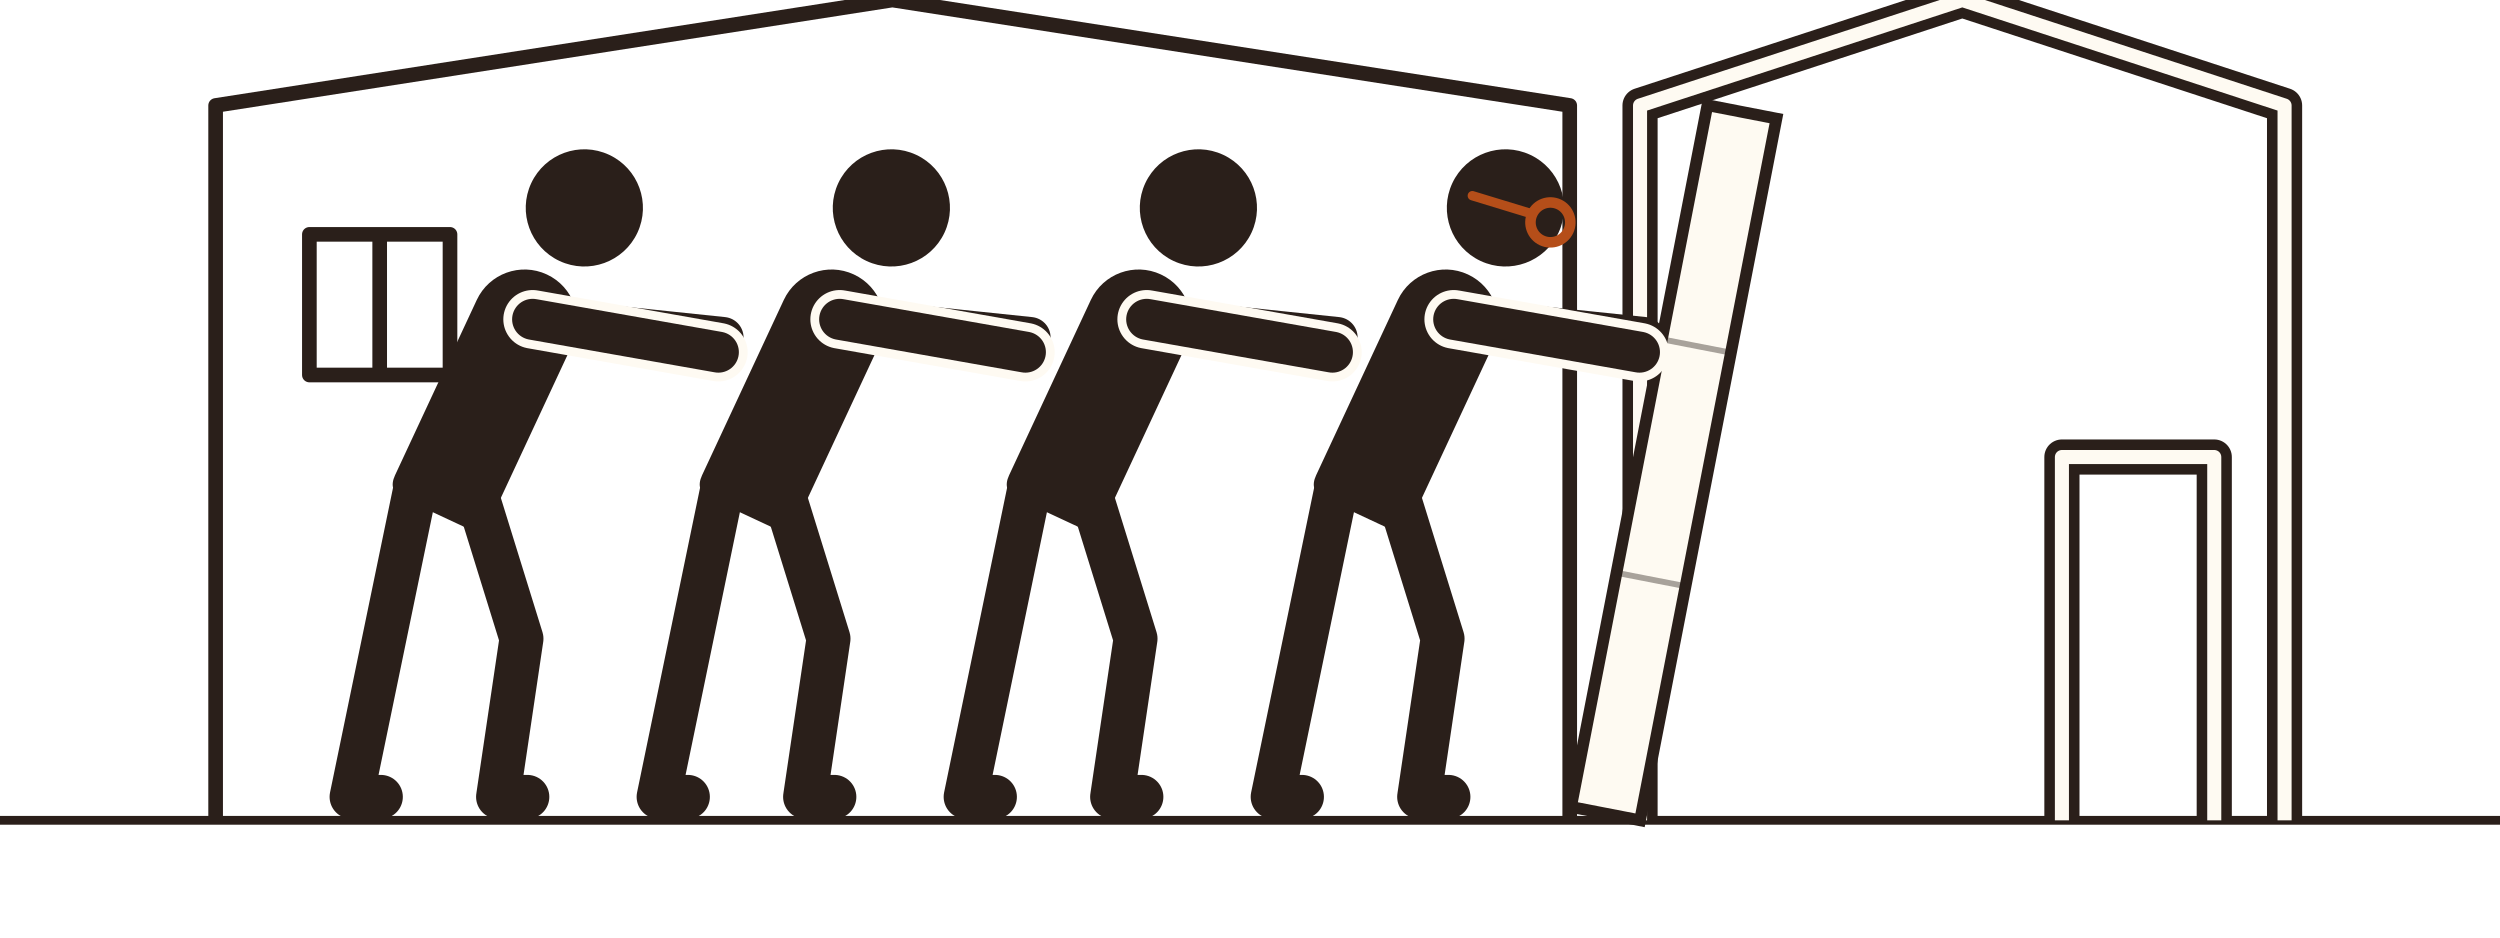
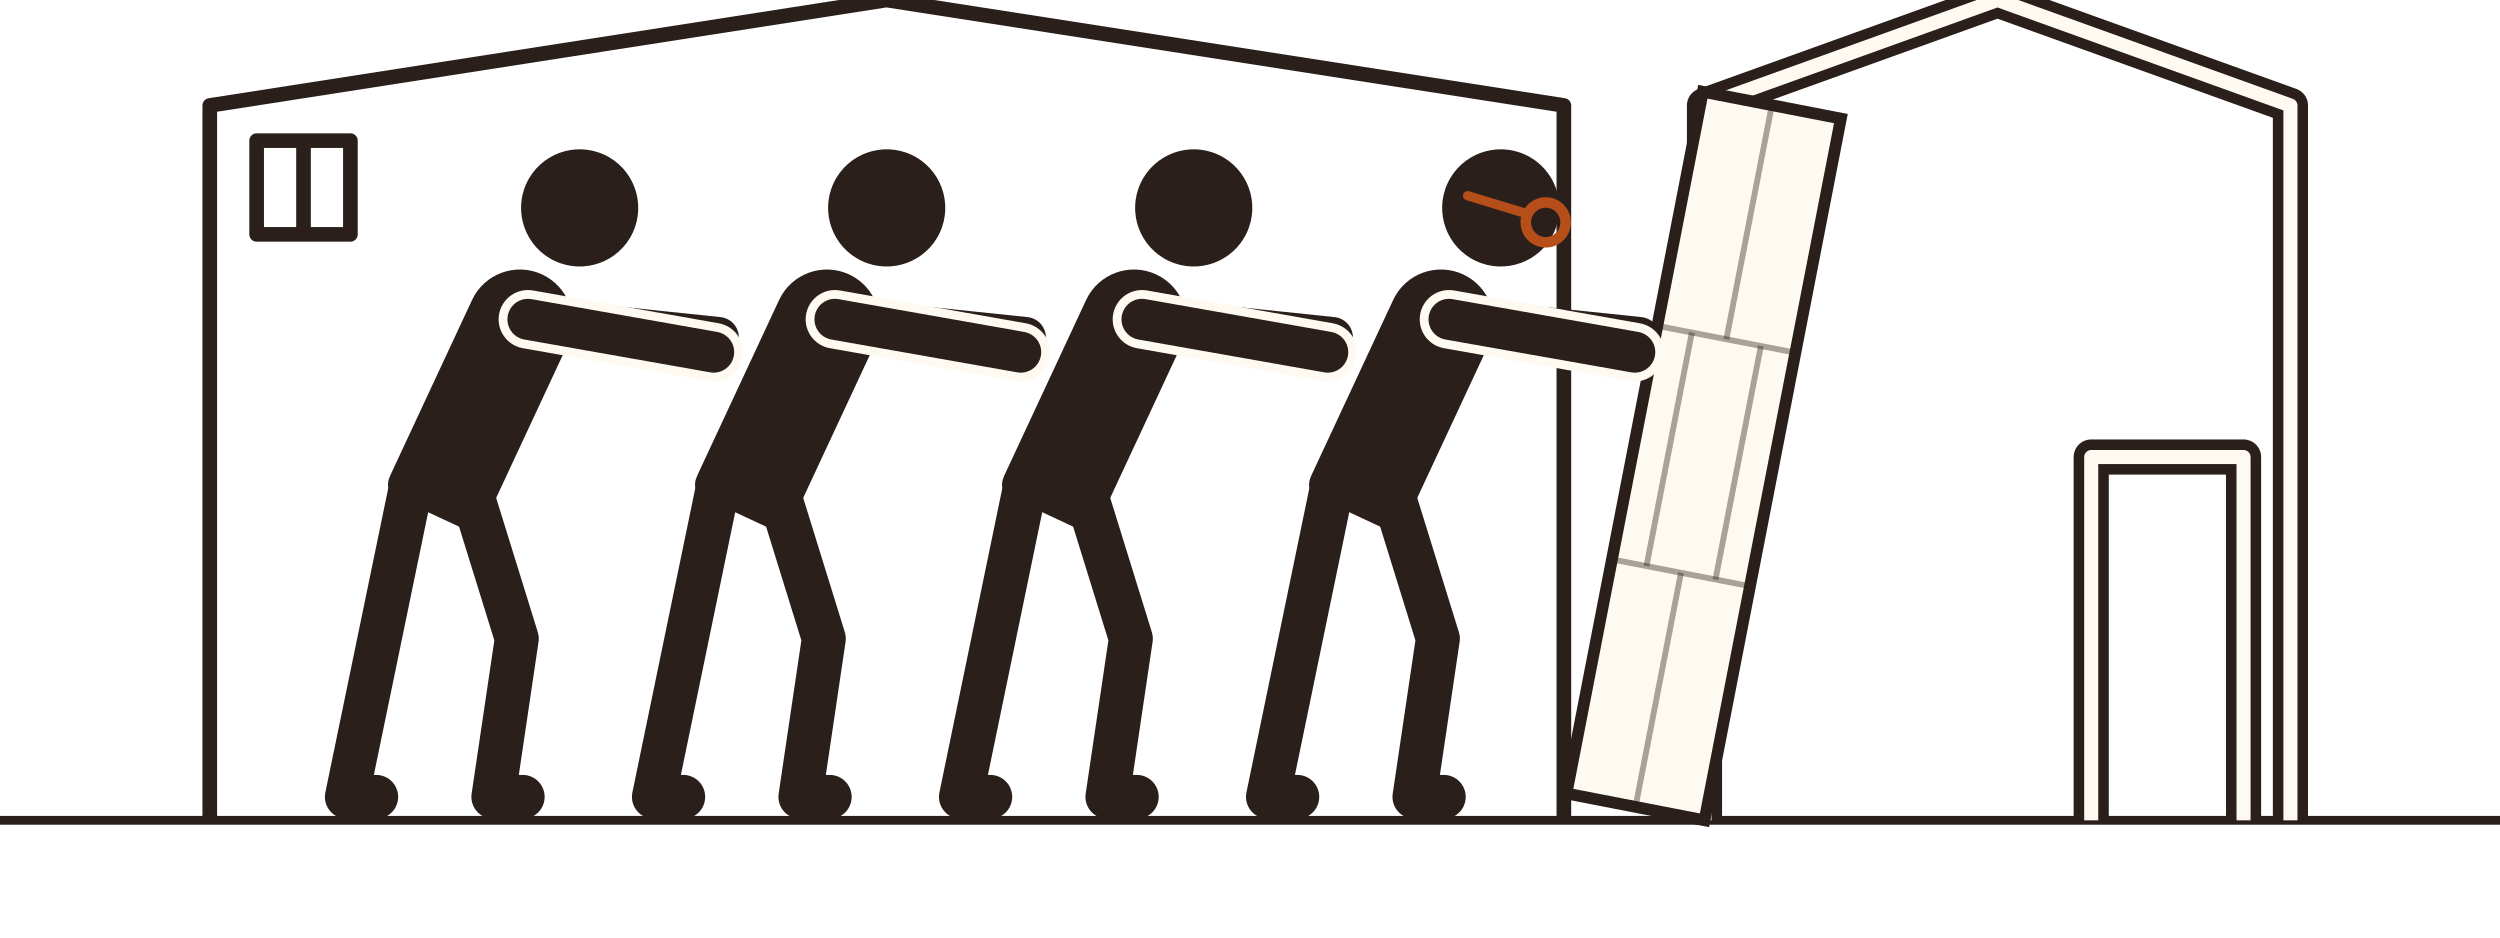
<svg xmlns="http://www.w3.org/2000/svg" viewBox="0 -140 426.667 160" width="426.667" height="160">
  <style>.fe{fill:#2A1F1A}.se{stroke:#2A1F1A}.fi{fill:#FEFAF2}.si{stroke:#FEFAF2}.sa{stroke:#5E7488}.so{stroke:#B54E19}.fa{fill:#F2A33A}.fd{fill:#D9D4CC}.fs{fill:#5E7488}</style>
  <line class="se" x1="0" y1="0" x2="426.667" y2="0" stroke-width="1.5" />
  <g class="cabane-g">
-     <path class="se" d="M36.8,0 L36.8,-122 L152.3,-140 L267.9,-122 L267.9,0" fill="none" stroke-width="2.5" stroke-linejoin="round" />
-     <path class="se" d="M52.8,-100 h24 v24 h-24 Z M64.8,-100 v24" fill="none" stroke-width="2.5" stroke-linejoin="round" />
+     <path class="se" d="M35.8,0 L35.8,-122 L151.3,-140 L266.9,-122 L266.9,0" fill="none" stroke-width="2.5" stroke-linejoin="round" />
+     <path class="se" d="M43.8,-116 h16 v16 h-16 Z M51.8,-116 v16" fill="none" stroke-width="2.5" stroke-linejoin="round" />
  </g>
  <g class="cabane-d">
-     <path class="se" d="M279.9,0 L279.9,-122 L334.9,-140 L389.9,-122 L389.9,0" fill="none" stroke-width="6" stroke-linejoin="round" />
-     <path class="si" d="M279.9,0 L279.9,-122 L334.9,-140 L389.9,-122 L389.9,0" fill="none" stroke-width="2.4" stroke-linejoin="round" />
-     <path class="se" d="M351.9,0 L351.9,-62 L377.9,-62 L377.9,0" fill="none" stroke-width="6" stroke-linejoin="round" />
-     <path class="si" d="M351.9,0 L351.9,-62 L377.9,-62 L377.9,0" fill="none" stroke-width="2.4" stroke-linejoin="round" />
+     <path class="se" d="M290.9,0 L290.9,-122 L340.9,-140 L390.9,-122 L390.9,0" fill="none" stroke-width="6" stroke-linejoin="round" />
+     <path class="si" d="M290.9,0 L290.9,-122 L340.9,-140 L390.9,-122 L390.9,0" fill="none" stroke-width="2.4" stroke-linejoin="round" />
+     <path class="se" d="M356.9,0 L356.9,-62 L382.9,-62 L382.9,0" fill="none" stroke-width="6" stroke-linejoin="round" />
+     <path class="si" d="M356.9,0 L356.9,-62 L382.9,-62 L382.9,0" fill="none" stroke-width="2.4" stroke-linejoin="round" />
  </g>
-   <g class="mur" transform="translate(279.9 0) rotate(11)">
-     <rect class="fi se" x="-12" y="-122" width="12" height="122" stroke-width="2" />
-     <line class="se" x1="-12" y1="-40.7" x2="0" y2="-40.7" stroke-width="1" stroke-opacity="0.4" />
-     <line class="se" x1="-12" y1="-81.3" x2="0" y2="-81.3" stroke-width="1" stroke-opacity="0.4" />
+   <g class="mur" transform="translate(290.9 0) rotate(11)">
+     <rect class="fi se" x="-24" y="-122" width="24" height="122" stroke-width="2" />
+     <line class="se" x1="-24" y1="-40.7" x2="0" y2="-40.7" stroke-width="1" stroke-opacity="0.4" />
+     <line class="se" x1="-24" y1="-81.3" x2="0" y2="-81.3" stroke-width="1" stroke-opacity="0.4" />
+     <line class="se" x1="-12" y1="0" x2="-12" y2="-40.7" stroke-width="1" stroke-opacity="0.4" />
+     <line class="se" x1="-6" y1="-40.7" x2="-6" y2="-81.3" stroke-width="1" stroke-opacity="0.4" />
+     <line class="se" x1="-18" y1="-40.7" x2="-18" y2="-81.3" stroke-width="1" stroke-opacity="0.4" />
+     <line class="se" x1="-12" y1="-81.3" x2="-12" y2="-122" stroke-width="1" stroke-opacity="0.4" />
  </g>
-   <g transform="translate(76 0)">
+   <g transform="translate(75.2 0)">
    <g class="c-pousse">
      <polyline class="se" points="-5.25,-56 -16,-4 -11,-4" fill="none" stroke-linecap="round" stroke-linejoin="round" stroke-width="7.5" />
      <polyline class="se" points="5.25,-56 13,-31 9,-4 14,-4" fill="none" stroke-linecap="round" stroke-linejoin="round" stroke-width="7.5" />
      <polyline class="se" points="13.9,-85.9 47.4,-82.4" fill="none" stroke-linecap="round" stroke-linejoin="round" stroke-width="7" />
      <g transform="rotate(25 0 -56)">
        <path class="fe" d="M-9,-88 A9,9 0 0 1 9,-88 L9,-55 Q9,-52 6,-52 L-6,-52 Q-9,-52 -9,-55 Z" />
        <circle class="fe" cx="1" cy="-110" r="10" />
      </g>
      <polyline class="si" points="14.9,-85.5 46.6,-79.9" fill="none" stroke-linecap="round" stroke-linejoin="round" stroke-width="10" />
      <polyline class="se" points="14.9,-85.5 46.6,-79.9" fill="none" stroke-linecap="round" stroke-linejoin="round" stroke-width="7" />
    </g>
  </g>
-   <g transform="translate(128.4 0)">
+   <g transform="translate(127.6 0)">
    <g class="b-pousse">
      <polyline class="se" points="-5.25,-56 -16,-4 -11,-4" fill="none" stroke-linecap="round" stroke-linejoin="round" stroke-width="7.5" />
      <polyline class="se" points="5.25,-56 13,-31 9,-4 14,-4" fill="none" stroke-linecap="round" stroke-linejoin="round" stroke-width="7.5" />
      <polyline class="se" points="13.9,-85.9 47.4,-82.4" fill="none" stroke-linecap="round" stroke-linejoin="round" stroke-width="7" />
      <g transform="rotate(25 0 -56)">
        <path class="fe" d="M-9,-88 A9,9 0 0 1 9,-88 L9,-55 Q9,-52 6,-52 L-6,-52 Q-9,-52 -9,-55 Z" />
        <circle class="fe" cx="1" cy="-110" r="10" />
      </g>
      <polyline class="si" points="14.9,-85.5 46.6,-79.9" fill="none" stroke-linecap="round" stroke-linejoin="round" stroke-width="10" />
      <polyline class="se" points="14.9,-85.5 46.6,-79.9" fill="none" stroke-linecap="round" stroke-linejoin="round" stroke-width="7" />
    </g>
  </g>
-   <g transform="translate(180.8 0)">
+   <g transform="translate(180 0)">
    <g class="a-pousse">
      <polyline class="se" points="-5.25,-56 -16,-4 -11,-4" fill="none" stroke-linecap="round" stroke-linejoin="round" stroke-width="7.5" />
      <polyline class="se" points="5.25,-56 13,-31 9,-4 14,-4" fill="none" stroke-linecap="round" stroke-linejoin="round" stroke-width="7.5" />
      <polyline class="se" points="13.9,-85.9 47.4,-82.4" fill="none" stroke-linecap="round" stroke-linejoin="round" stroke-width="7" />
      <g transform="rotate(25 0 -56)">
        <path class="fe" d="M-9,-88 A9,9 0 0 1 9,-88 L9,-55 Q9,-52 6,-52 L-6,-52 Q-9,-52 -9,-55 Z" />
        <circle class="fe" cx="1" cy="-110" r="10" />
      </g>
      <polyline class="si" points="14.9,-85.5 46.6,-79.9" fill="none" stroke-linecap="round" stroke-linejoin="round" stroke-width="10" />
      <polyline class="se" points="14.9,-85.5 46.6,-79.9" fill="none" stroke-linecap="round" stroke-linejoin="round" stroke-width="7" />
    </g>
  </g>
-   <g transform="translate(233.2 0)">
+   <g transform="translate(232.4 0)">
    <g class="j-pousse">
      <polyline class="se" points="-5.25,-56 -16,-4 -11,-4" fill="none" stroke-linecap="round" stroke-linejoin="round" stroke-width="7.5" />
      <polyline class="se" points="5.25,-56 13,-31 9,-4 14,-4" fill="none" stroke-linecap="round" stroke-linejoin="round" stroke-width="7.5" />
      <polyline class="se" points="13.9,-85.9 47.4,-82.4" fill="none" stroke-linecap="round" stroke-linejoin="round" stroke-width="7" />
      <g transform="rotate(25 0 -56)">
        <path class="fe" d="M-9,-88 A9,9 0 0 1 9,-88 L9,-55 Q9,-52 6,-52 L-6,-52 Q-9,-52 -9,-55 Z" />
        <circle class="fe" cx="1" cy="-110" r="10" />
        <g class="lunettes">
          <line class="so" x1="5.6" y1="-111" x2="-5" y2="-109.5" stroke-width="1.6" stroke-linecap="round" />
          <circle class="so" cx="9" cy="-111" r="3.4" fill="none" stroke-width="1.8" />
        </g>
      </g>
      <polyline class="si" points="14.9,-85.5 46.6,-79.9" fill="none" stroke-linecap="round" stroke-linejoin="round" stroke-width="10" />
      <polyline class="se" points="14.9,-85.5 46.6,-79.9" fill="none" stroke-linecap="round" stroke-linejoin="round" stroke-width="7" />
    </g>
  </g>
</svg>
